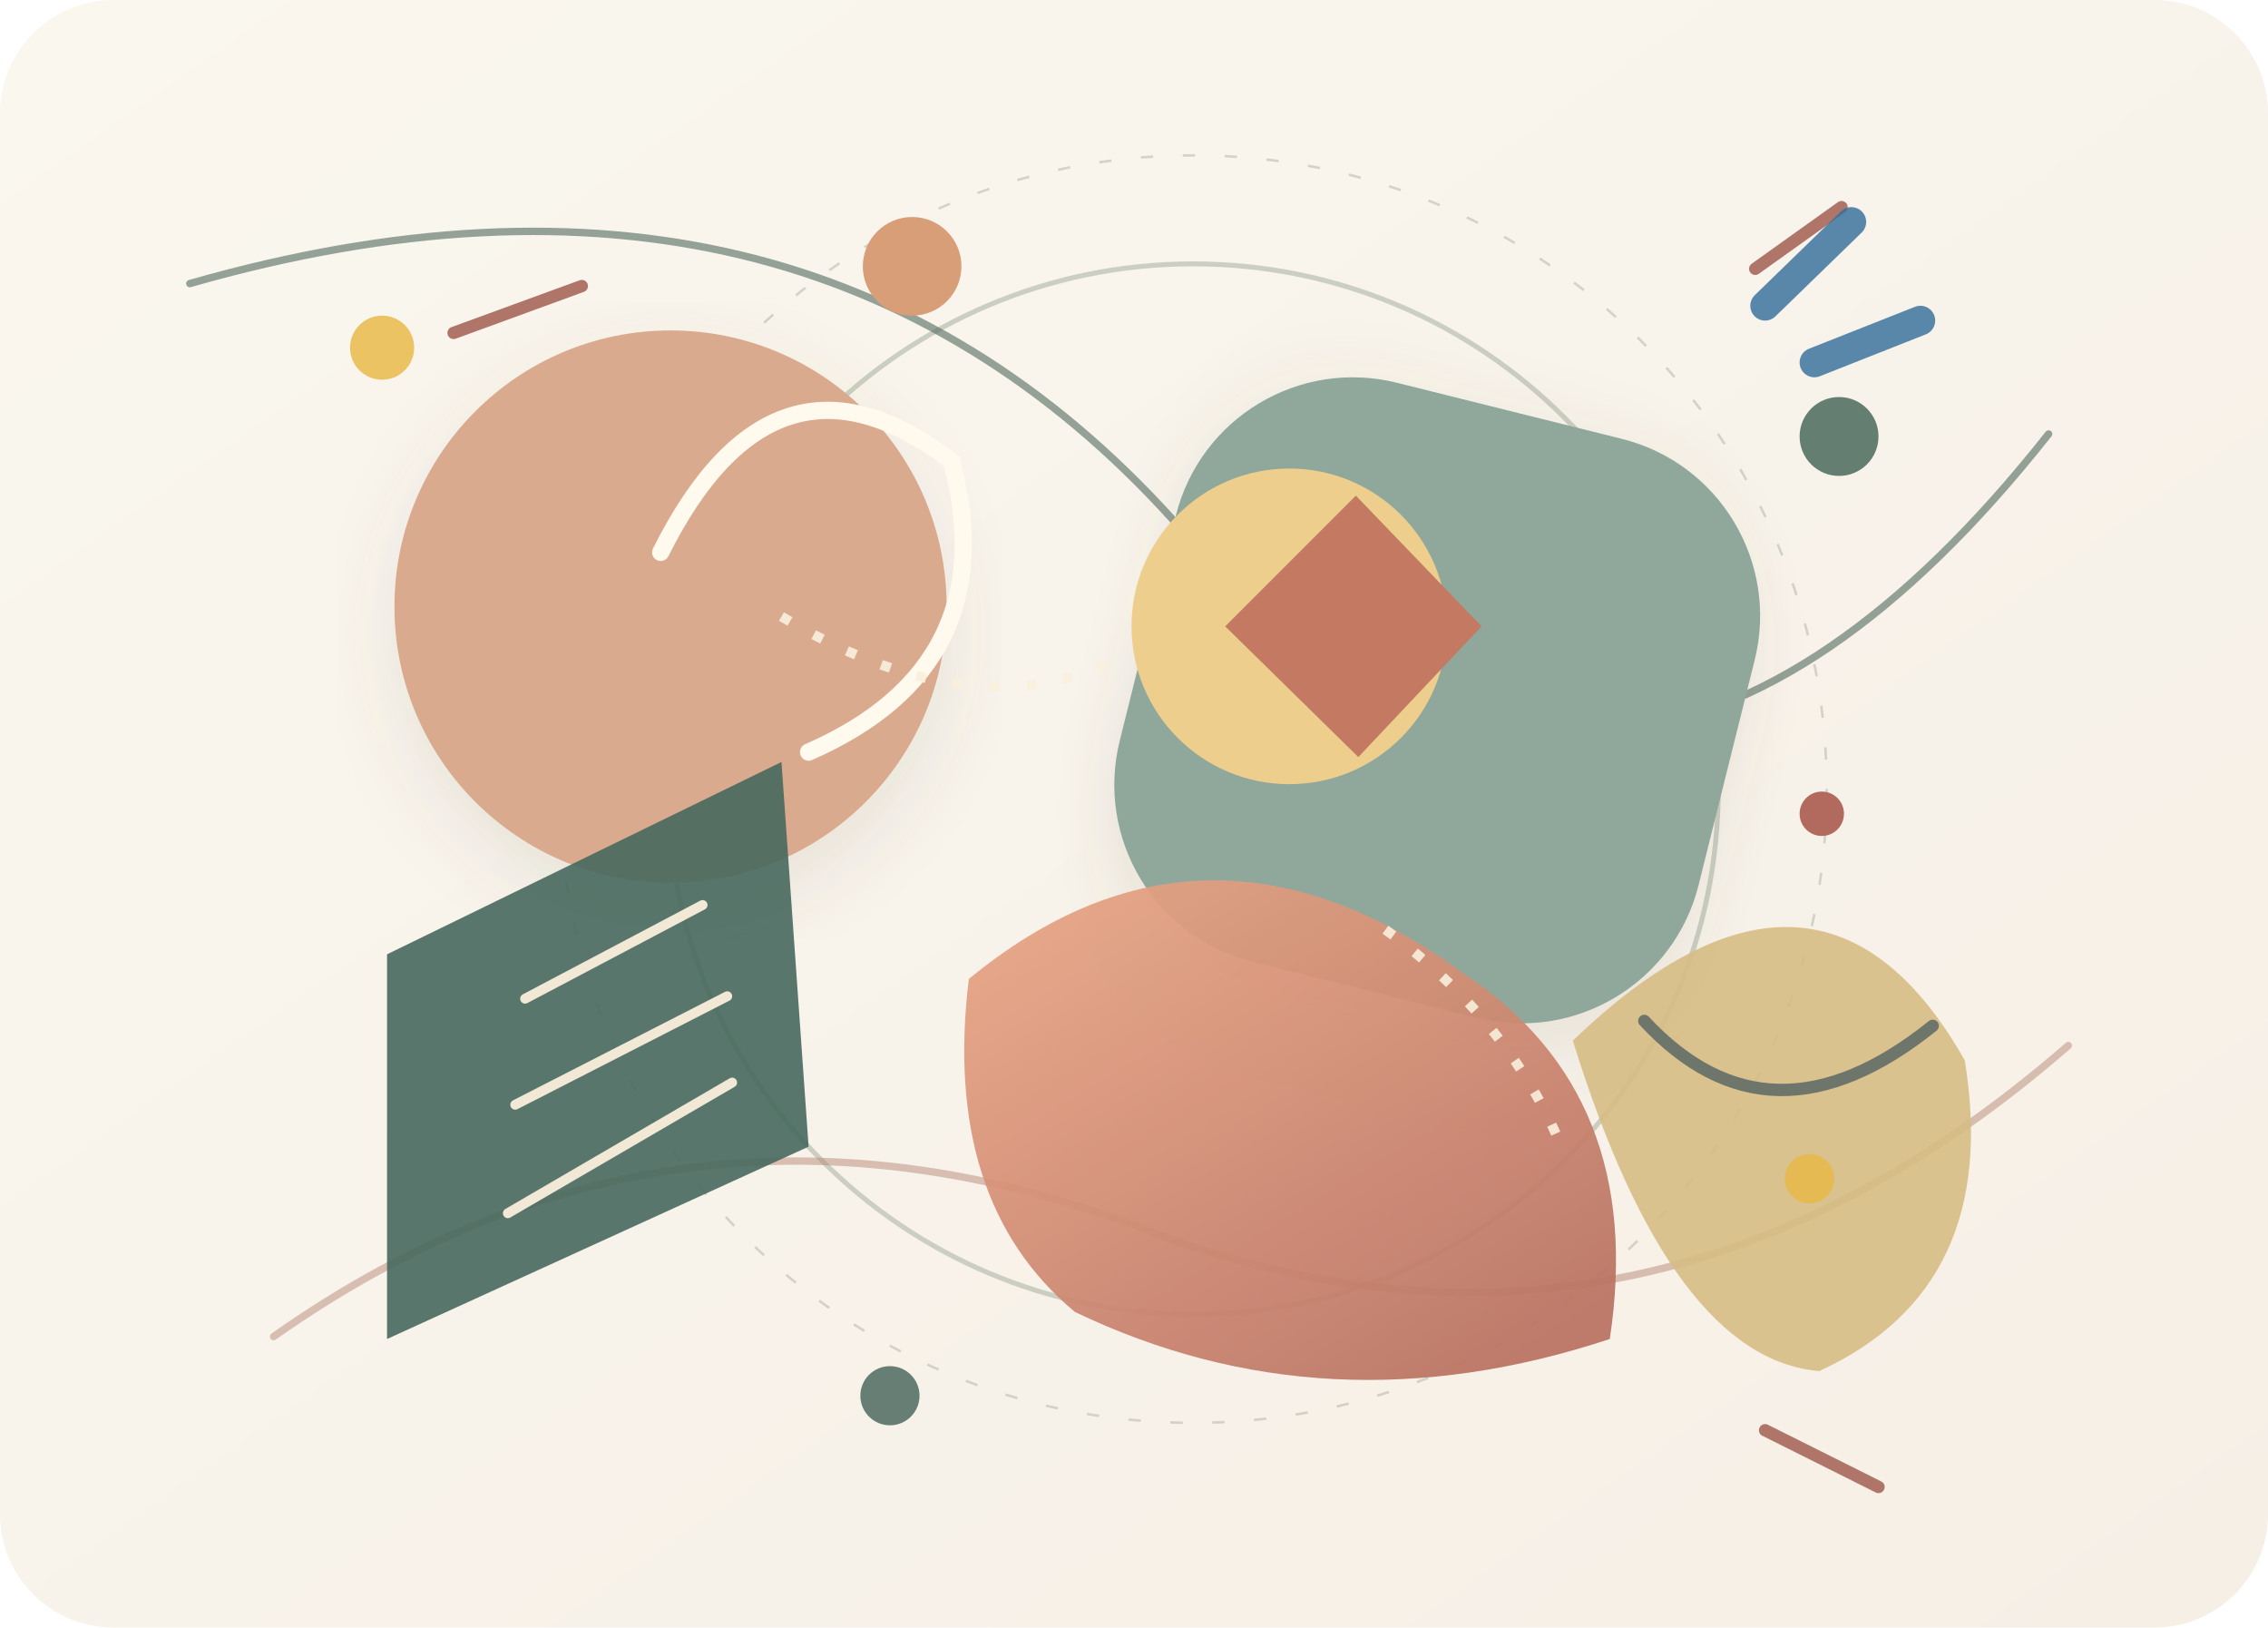
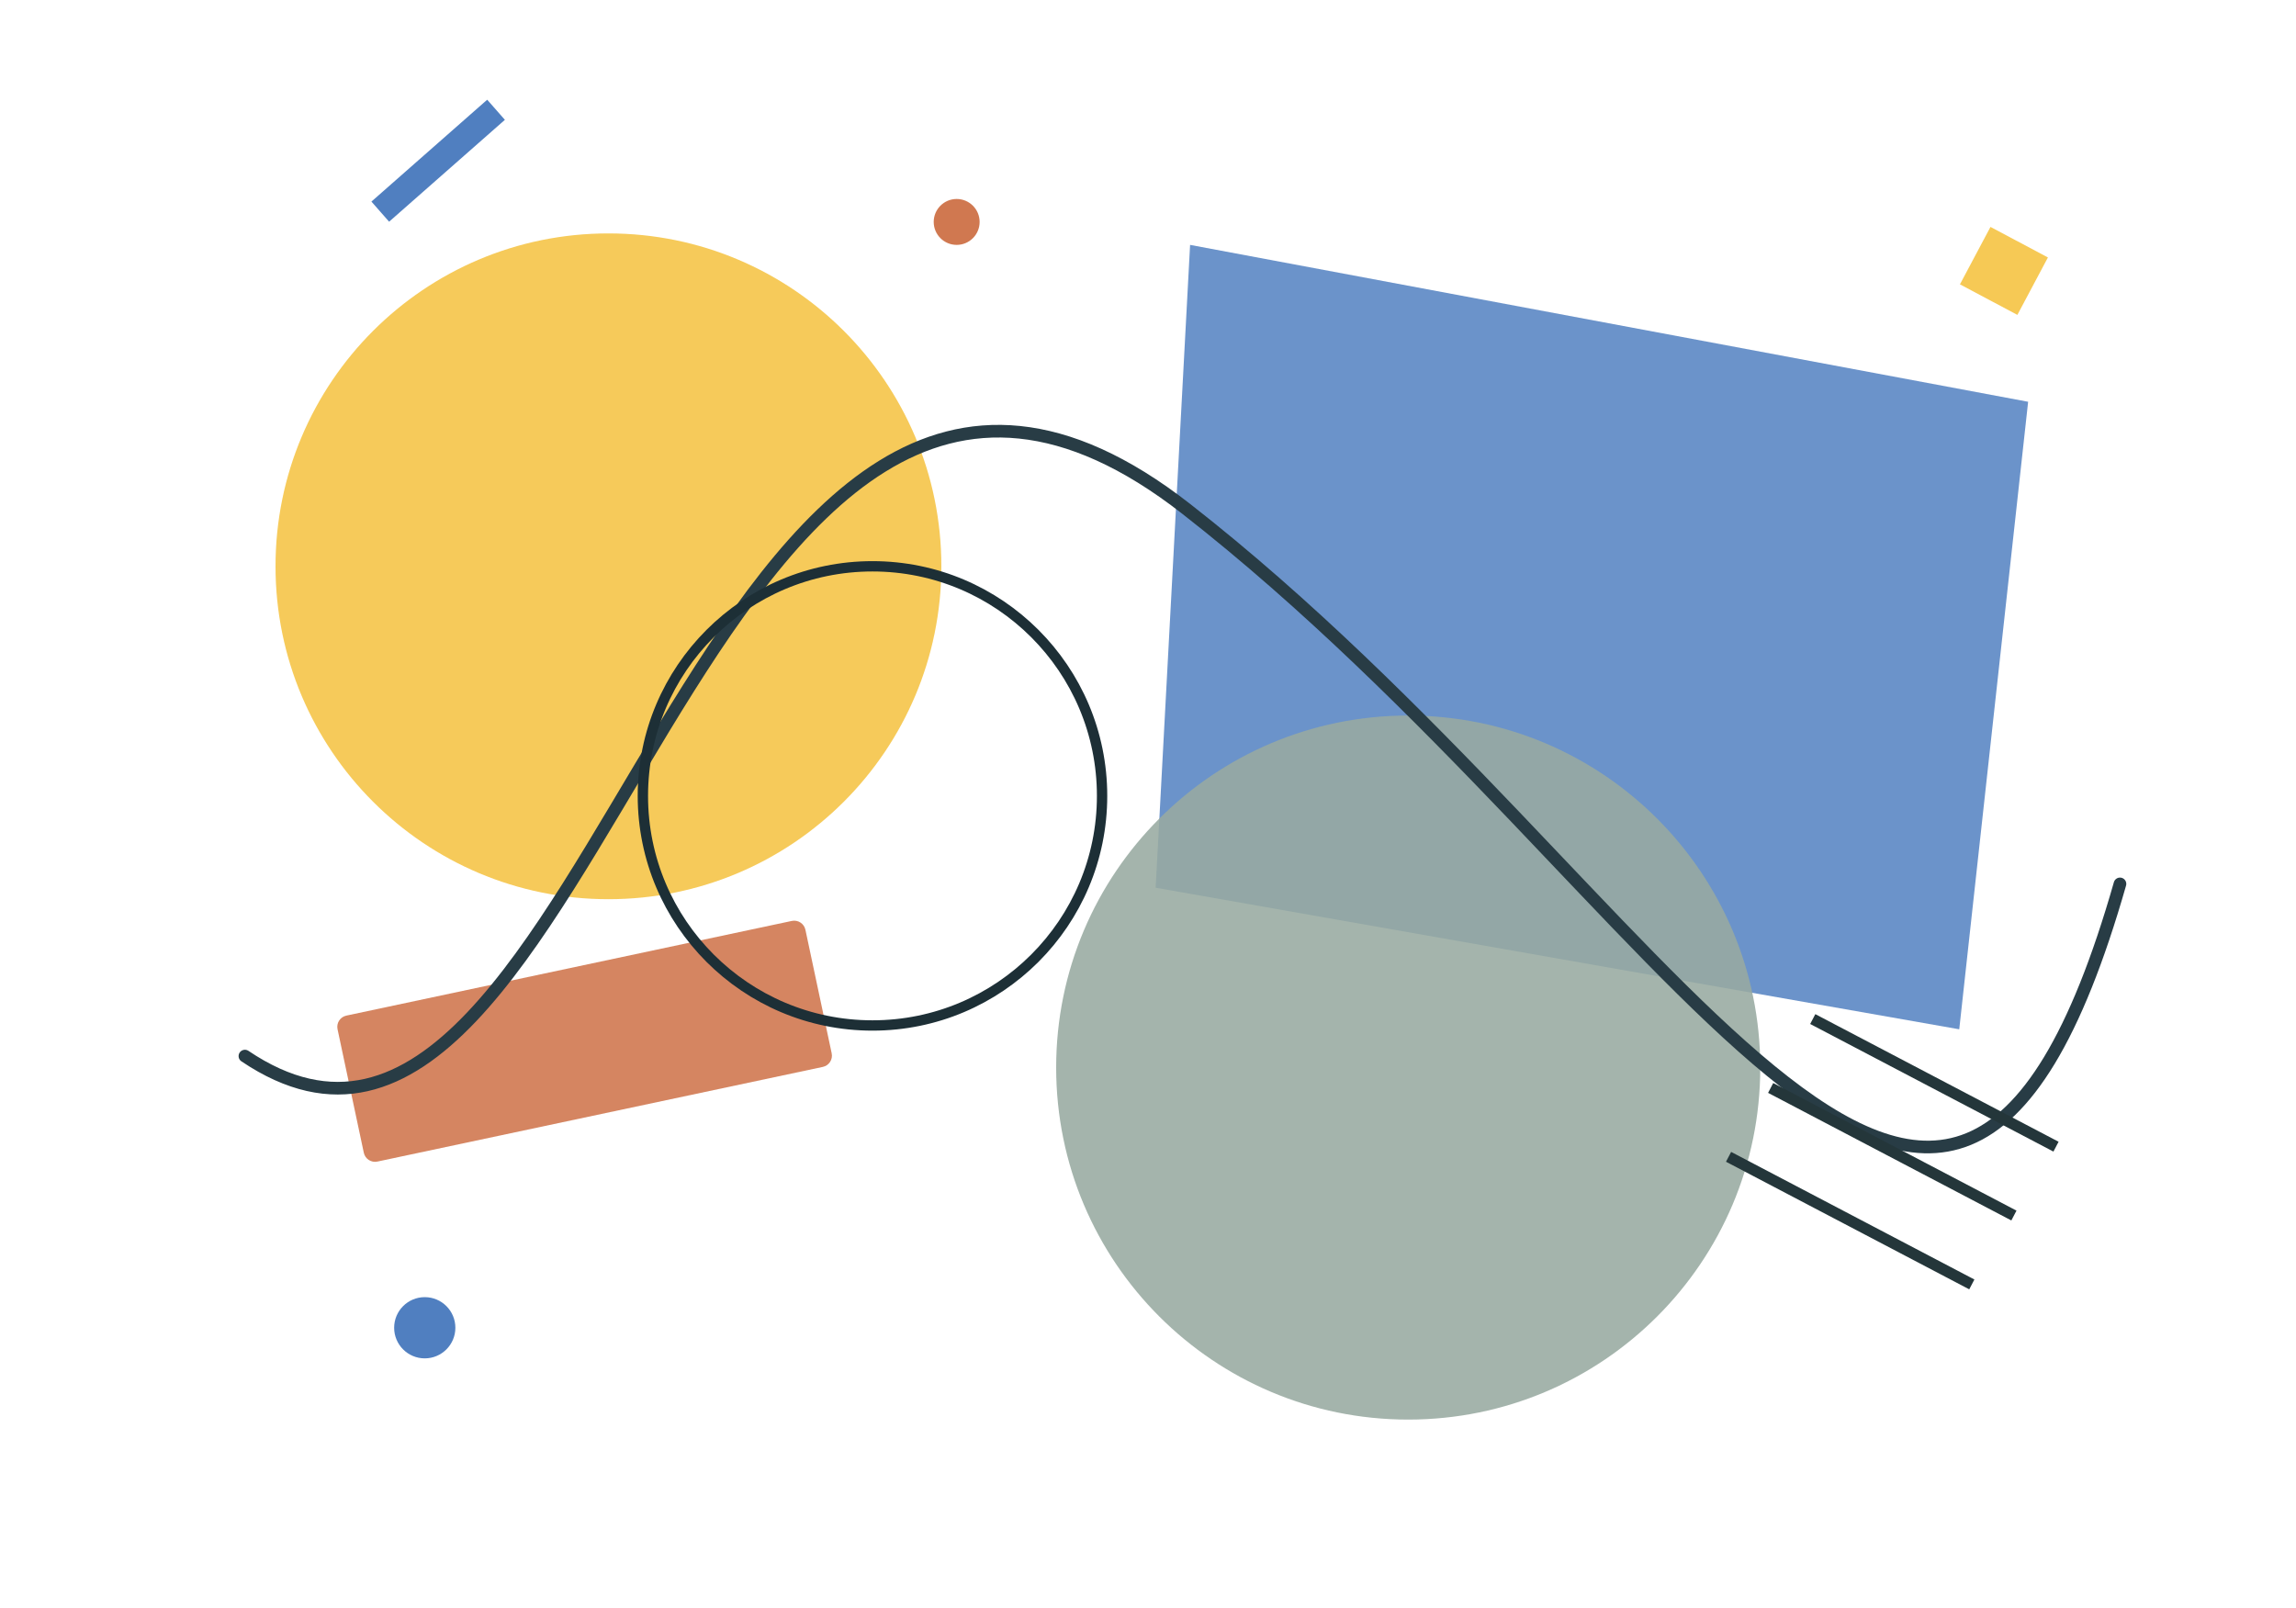
- <svg xmlns="http://www.w3.org/2000/svg" width="920" height="660" viewBox="0 0 920 660" role="img" aria-label="Abstract study of overlapping personality shapes and their connections">
-   <defs>
-     <linearGradient id="wash" x1="0" y1="0" x2="1" y2="1">
-       <stop stop-color="#faf7ef" />
-       <stop offset="1" stop-color="#f6efe6" />
-     </linearGradient>
-     <linearGradient id="heart" x1="0" y1="0" x2=".8" y2="1">
-       <stop stop-color="#e9a786" />
-       <stop offset="1" stop-color="#ba7262" />
-     </linearGradient>
-     <filter id="sh">
-       <feDropShadow dx="0" dy="11" stdDeviation="15" flood-color="#645c50" flood-opacity=".12" />
-     </filter>
-   </defs>
-   <rect width="920" height="660" rx="46" fill="url(#wash)" />
-   <circle cx="484" cy="320" r="213" fill="none" stroke="#9daa97" stroke-width="2" opacity=".5" />
-   <circle cx="484" cy="320" r="257" fill="none" stroke="#a5aa9b" stroke-width="1" stroke-dasharray="5 12" opacity=".45" />
-   <path d="M77 115 Q325 44 476 211 Q654 400 831 176" fill="none" stroke="#50695e" stroke-width="3" stroke-linecap="round" opacity=".6" />
-   <path d="M111 542 Q280 423 476 503 Q671 570 839 424" fill="none" stroke="#b88975" stroke-width="3" stroke-linecap="round" opacity=".5" />
-   <circle cx="272" cy="246" r="112" fill="#d9aa8e" filter="url(#sh)" />
-   <rect x="462" y="163" width="242" height="242" rx="74" transform="rotate(14 583 284)" fill="#8fa89b" filter="url(#sh)" />
-   <path d="M393 397 Q489 318 594 395 Q668 444 653 543 Q538 581 436 532 Q382 487 393 397Z" fill="url(#heart)" opacity=".93" />
-   <path d="M268 224 Q314 132 386 187 Q408 270 328 305" fill="none" stroke="#fff9ee" stroke-width="7" stroke-linecap="round" />
-   <circle cx="523" cy="254" r="64" fill="#edce8c" />
-   <path d="M550 201 L601 254 L551 307 L497 254Z" fill="#c37962" />
-   <path d="M157 387 L317 309 L328 465 L157 543Z" fill="#48695f" opacity=".91" />
-   <path d="M213 405 L285 367 M209 448 L295 404 M206 492 L297 439" stroke="#f1e8d5" stroke-width="4" stroke-linecap="round" />
-   <path d="M638 422 Q738 326 797 430 Q812 522 738 556 Q678 551 638 422Z" fill="#d6bd84" opacity=".9" />
-   <path d="M667 414 Q718 469 784 416" fill="none" stroke="#6e756b" stroke-width="5" stroke-linecap="round" />
-   <circle cx="370" cy="108" r="20" fill="#d79e78" />
-   <circle cx="746" cy="177" r="16" fill="#657e72" />
-   <circle cx="361" cy="566" r="12" fill="#667e73" />
-   <circle cx="739" cy="330" r="9" fill="#b16a5d" />
-   <path d="M184 135 L236 116 M716 580 L762 603 M712 109 L747 84" stroke="#ae7568" stroke-width="5" stroke-linecap="round" />
-   <path d="M317 250 Q392 295 450 269 M562 377 Q614 415 635 469" fill="none" stroke="#f9efdd" stroke-width="4" stroke-dasharray="4 11" opacity=".9" />
-   <g aria-hidden="true" opacity=".82">
-     <circle cx="155" cy="141" r="13" fill="#E8B844" />
-     <path d="M716 124 l35 -34 M736 147 l43 -17" fill="none" stroke="#356F9B" stroke-width="12" stroke-linecap="round" />
-     <circle cx="734" cy="478" r="10" fill="#E8B844" />
-   </g>
+ <svg xmlns="http://www.w3.org/2000/svg" viewBox="0 0 600 420" role="img" aria-label="Original geometric abstract art about human connection">
+   <circle cx="159" cy="148" r="87" fill="#F6C955" opacity=".97" />
+   <path d="M 311 64 L 530 105 L 512 269 L 302 232Z" fill="#507FC0" opacity=".84" />
+   <circle cx="368" cy="279" r="92" fill="#98AAA1" opacity=".88" />
+   <rect x="88" y="266" width="125" height="39" rx="3" transform="rotate(-12 88 268)" fill="#D07850" opacity=".90" />
+   <path d="M 64 276 C 156 338, 182 33, 310 133 S 508 392, 554 231" fill="none" stroke="#283C45" stroke-width="3.3" stroke-linecap="round" />
+   <circle cx="228" cy="208" r="60" fill="none" stroke="#1D2F36" stroke-width="2.7" />
+   <path d="M 453 303 L 514 335 M 464 285 L 525 317 M 475 267 L 536 299" fill="none" stroke="#24363A" stroke-width="2.9" stroke-linecap="square" />
+   <circle cx="111" cy="347" r="8" fill="#507FC0" />
+   <circle cx="250" cy="58" r="6" fill="#D07850" />
+   <rect x="515" y="64" width="17" height="17" transform="rotate(28 527 72)" fill="#F6C955" />
+   <path d="M 102 53 l25 -22" fill="none" stroke="#507FC0" stroke-width="7" stroke-linecap="square" />
</svg>
